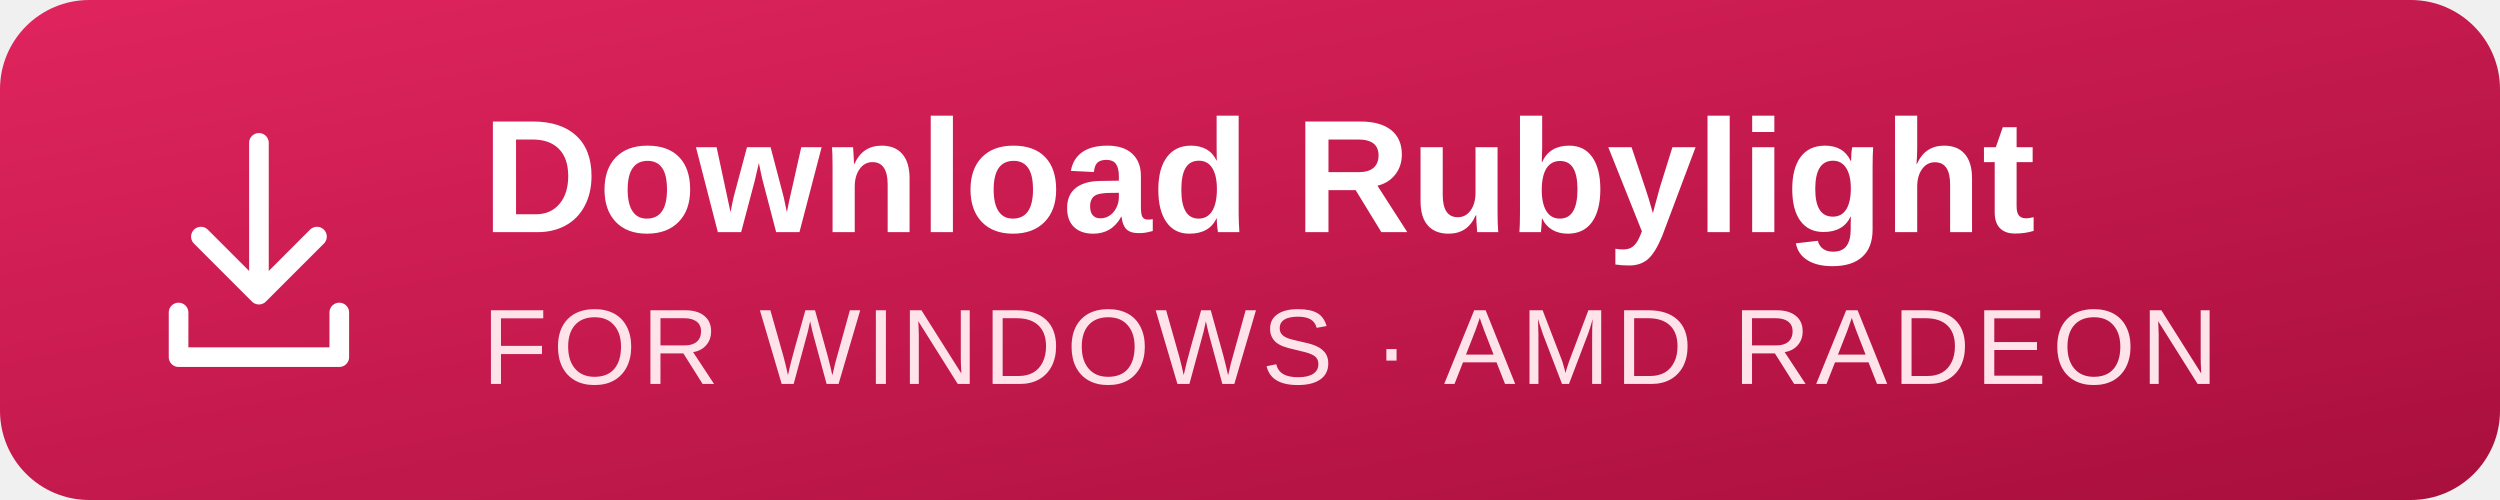
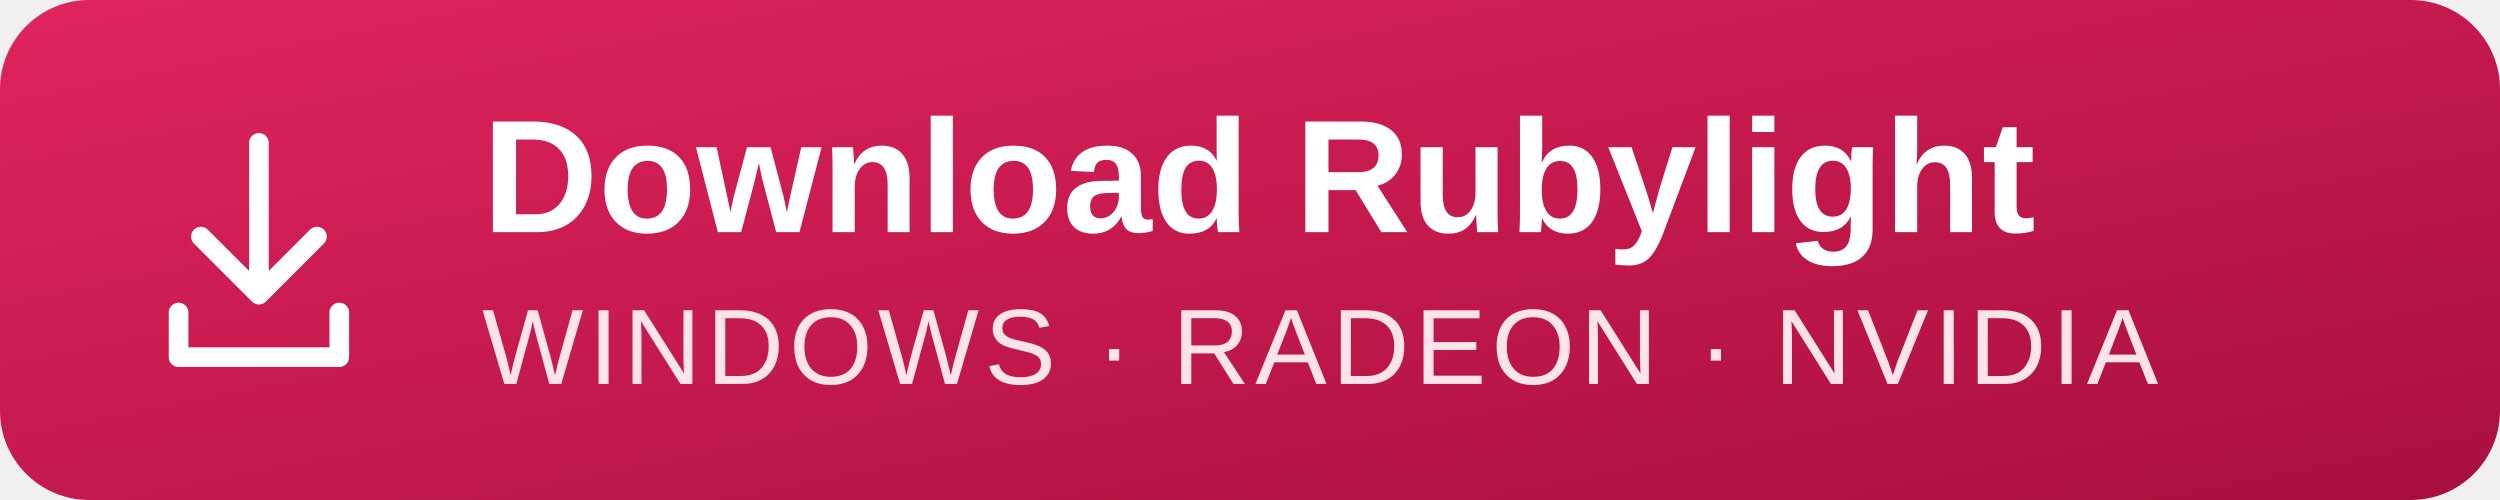
<svg xmlns="http://www.w3.org/2000/svg" width="280" height="56" viewBox="0 0 280 56" role="img" aria-label="Download Rubylight for Windows">
  <defs>
    <linearGradient id="fill" x1="0" y1="0" x2="1" y2="1">
      <stop offset="0" stop-color="#e0245e" />
      <stop offset="1" stop-color="#a80f3c" />
    </linearGradient>
  </defs>
  <rect width="280" height="56" rx="10" fill="url(#fill)" />
  <g fill="none" stroke="#ffffff" stroke-width="2.2" stroke-linecap="round" stroke-linejoin="round">
    <path d="M29 16v17m-6.5-6.5 6.5 6.5 6.5-6.5M20 35v5h18v-5" />
  </g>
  <text x="54" y="26" fill="#ffffff" font-family="Segoe UI,Arial,sans-serif" font-size="18" font-weight="700">Download Rubylight</text>
-   <text x="54" y="43" fill="#ffe3ea" font-family="Segoe UI,Arial,sans-serif" font-size="12" letter-spacing="0.6">FOR WINDOWS · AMD RADEON</text>
+   <text x="54" y="43" fill="#ffe3ea" font-family="Segoe UI,Arial,sans-serif" font-size="12" letter-spacing="0.6">WINDOWS · RADEON · NVIDIA</text>
</svg>
